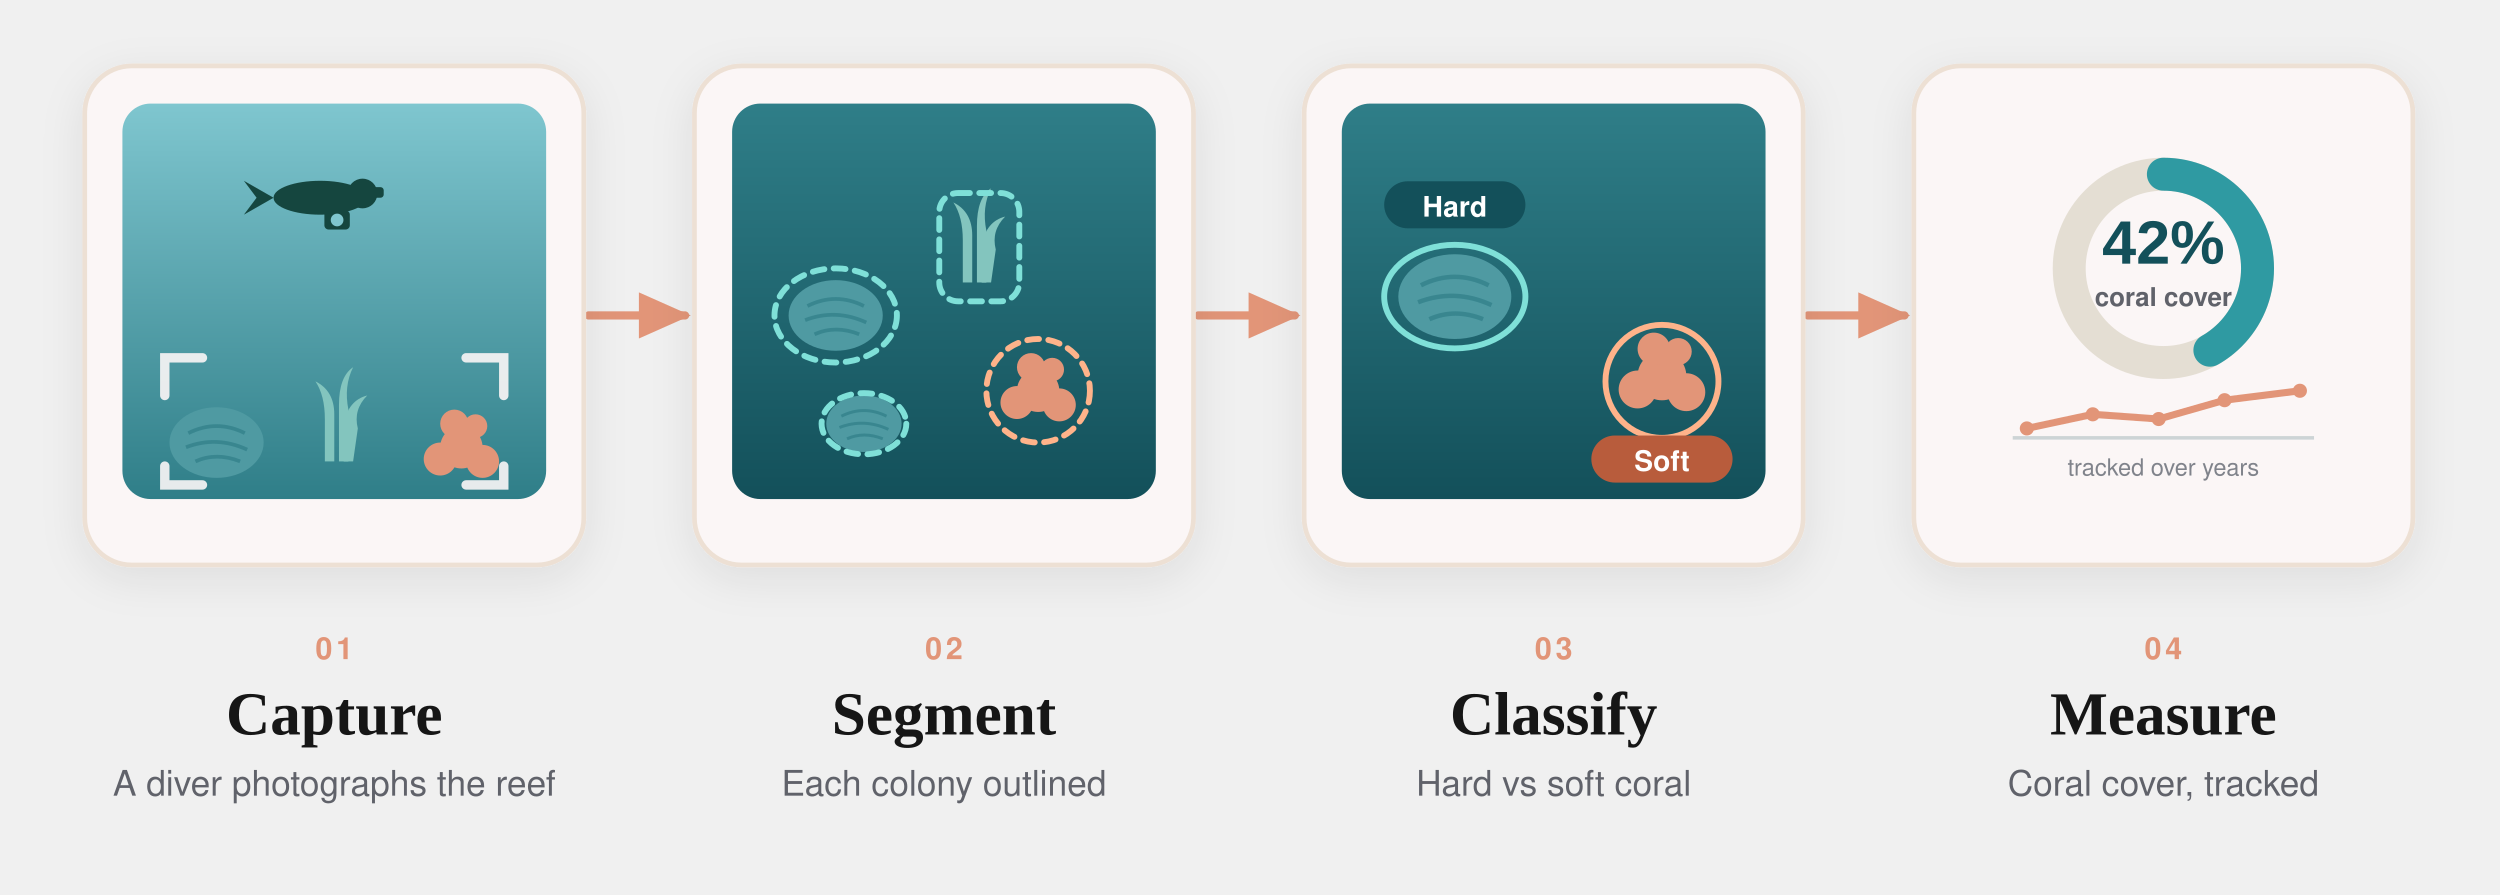
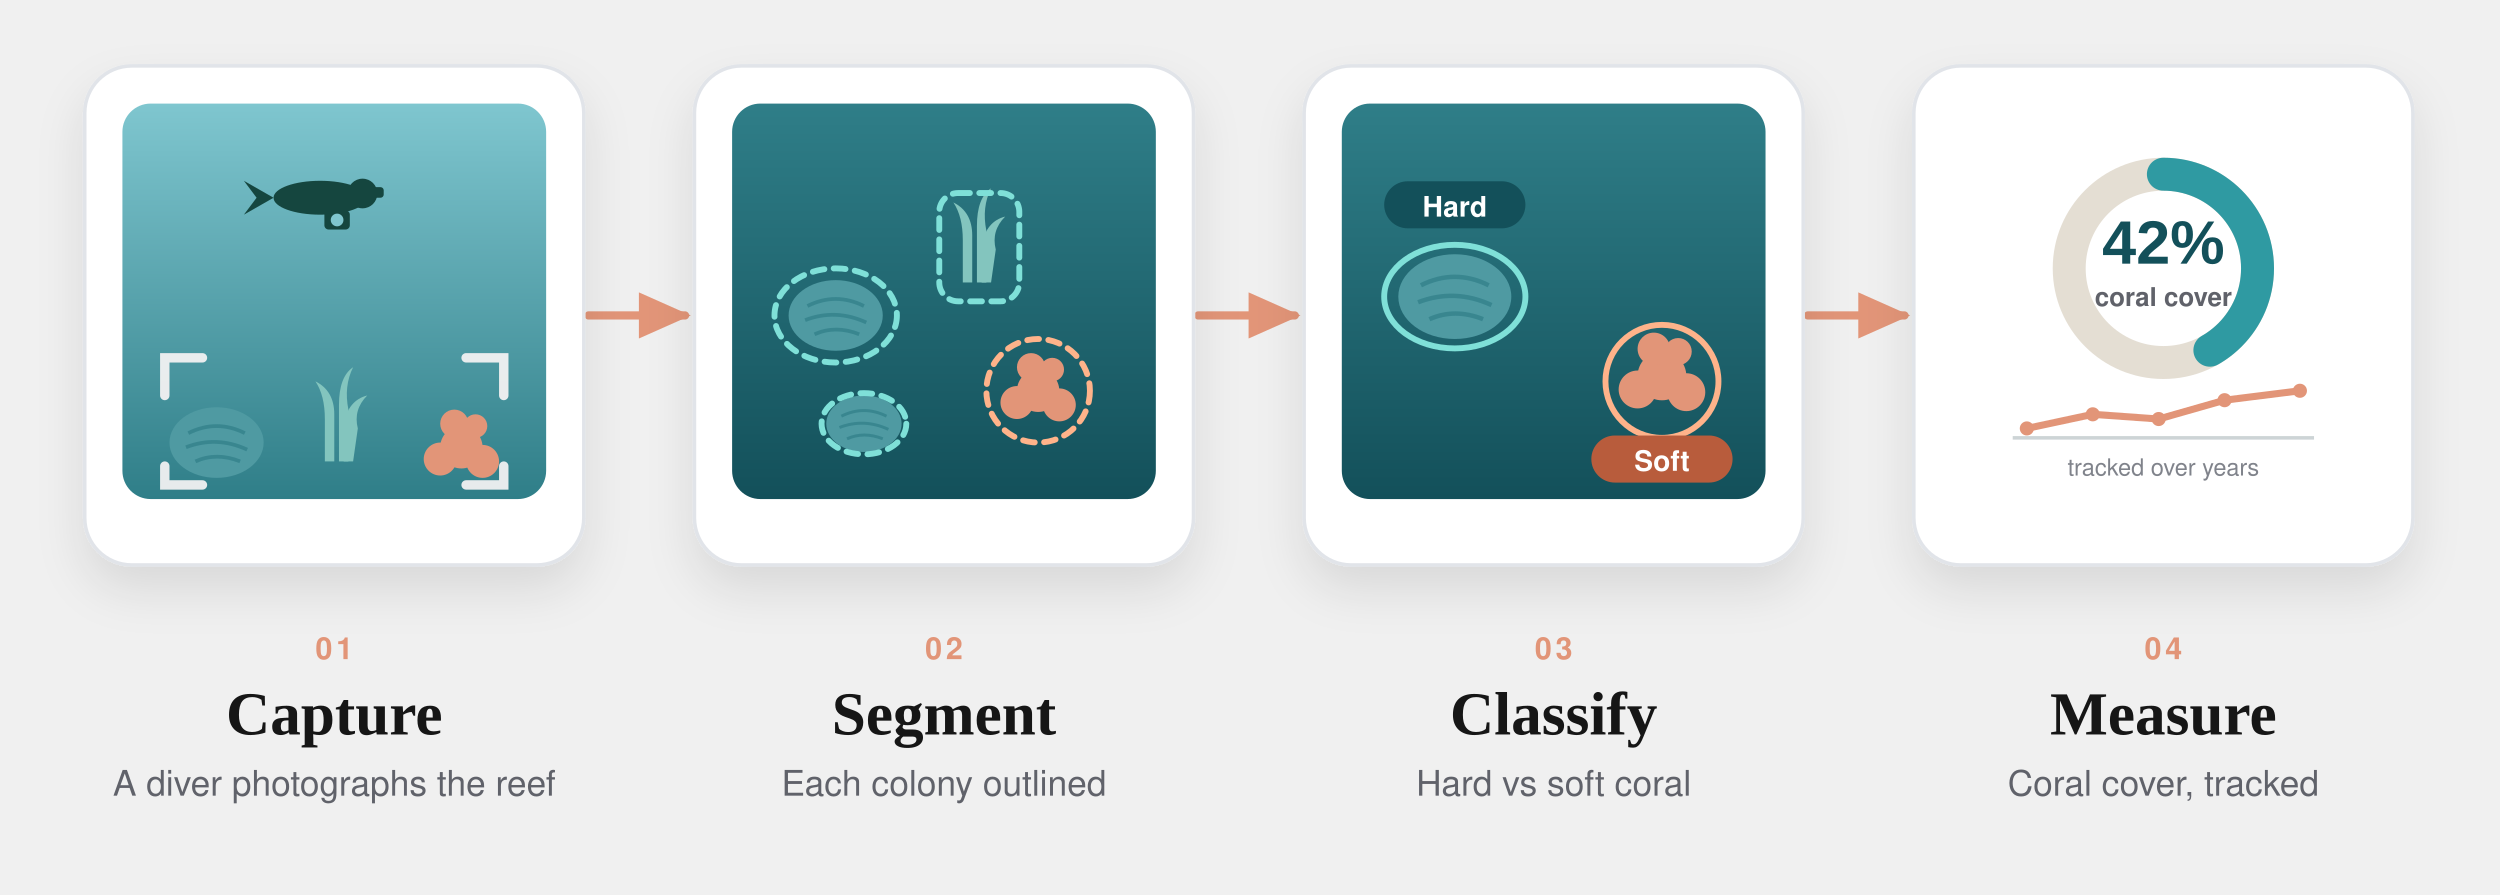
<svg xmlns="http://www.w3.org/2000/svg" viewBox="0 0 1062 380" font-family="Mulish, Helvetica, Arial, sans-serif">
  <defs>
    <linearGradient id="water" x1="0" y1="0" x2="0" y2="1">
      <stop offset="0%" stop-color="#7fc6cf" />
      <stop offset="100%" stop-color="#2f7e88" />
    </linearGradient>
    <linearGradient id="deep" x1="0" y1="0" x2="0" y2="1">
      <stop offset="0%" stop-color="#2f7e88" />
      <stop offset="100%" stop-color="#13505a" />
    </linearGradient>
    <marker id="arrow" viewBox="0 0 10 10" refX="8" refY="5" markerWidth="7" markerHeight="7" orient="auto-start-reverse">
      <path d="M0 1 L9 5 L0 9 Z" fill="#e29578" />
    </marker>
    <filter id="cardshadow" x="-20%" y="-20%" width="140%" height="150%">
-       <feDropShadow dx="0" dy="5" stdDeviation="9" flood-color="#1c2b28" flood-opacity="0.08" />
+       <feDropShadow dx="0" dy="10" stdDeviation="10" flood-color="#000000" flood-opacity="0.10" />
    </filter>
    <style>
    .title { font-family: Newsreader, Georgia, 'Times New Roman', serif; font-size: 26px; font-weight: 600; fill: #161616; }
    .desc  { font-size: 15px; fill: #60626a; }
    .step  { font-size: 13px; font-weight: 700; letter-spacing: 0.12em; fill: #e29578; }
    .chip  { font-size: 12px; font-weight: 700; fill: #fff; }
    .swim  { transform-box: fill-box; transform-origin: 50% 50%; animation: swim 5s ease-in-out infinite; }
    .sway  { transform-box: fill-box; transform-origin: 50% 100%; animation: sway 3.4s ease-in-out infinite; }
    .mask  { animation: maskp 2.6s ease-in-out infinite; } .m2{animation-delay:-0.8s} .m3{animation-delay:-1.6s}
    .ring  { transform-box: fill-box; transform-origin: 50% 50%; animation: dash 2.4s linear infinite; }
    @keyframes swim { 0%,100%{transform:translate(-6px,0)} 50%{transform:translate(6px,-3px)} }
    @keyframes sway { 0%,100%{transform:rotate(-4deg)} 50%{transform:rotate(4deg)} }
    @keyframes maskp { 0%,100%{opacity:0.5} 50%{opacity:1} }
    @keyframes dash { to { stroke-dashoffset: -16; } }
    @media (prefers-reduced-motion: reduce) { * { animation: none !important; } }
  </style>
    <g id="hardBoulder">
      <ellipse cx="0" cy="0" rx="20" ry="15" fill="#4f9aa2" />
      <g stroke="#2f7e88" stroke-width="1.6" fill="none" opacity="0.7">
        <path d="M-12 -4 Q0 -10 12 -4" />
        <path d="M-13 2 Q0 -3 13 3" />
        <path d="M-9 8 Q0 4 10 8" />
      </g>
    </g>
    <g id="hardBranch">
      <g fill="#83c5be">
        <path d="M-2 14 L-2 -6 Q-2 -16 -10 -20 Q-6 -14 -6 -4 L-6 14 Z" />
        <path d="M0 14 L0 -10 Q0 -22 6 -26 Q2 -18 4 -8 L4 14 Z" />
        <path d="M2 14 L2 -2 Q4 -12 12 -14 Q6 -8 8 0 L6 14 Z" />
      </g>
    </g>
    <g id="softCoral">
      <g class="sway" fill="#e29578">
        <circle cx="0" cy="-2" r="9" />
        <circle cx="-9" cy="3" r="7" />
        <circle cx="9" cy="4" r="7" />
        <circle cx="-3" cy="-12" r="6" />
        <circle cx="6" cy="-11" r="5" />
      </g>
    </g>
    <g id="diver" fill="#15463f">
      <ellipse cx="0" cy="0" rx="22" ry="8" />
      <circle cx="20" cy="-2" r="7" />
      <rect x="24" y="-5" width="6" height="5" rx="1.5" />
      <path d="M-22 0 L-36 -8 L-30 0 L-36 8 Z" />
      <rect x="2" y="6" width="12" height="9" rx="2" />
      <circle cx="8" cy="10.5" r="3" fill="#7fc6cf" />
    </g>
  </defs>
  <g stroke="#e29578" stroke-width="3.5" fill="none" stroke-linecap="round">
    <line x1="250" y1="134" x2="291" y2="134" marker-end="url(#arrow)" />
    <line x1="509" y1="134" x2="550" y2="134" marker-end="url(#arrow)" />
    <line x1="768" y1="134" x2="809" y2="134" marker-end="url(#arrow)" />
  </g>
-   <rect x="36" y="28" width="212" height="212" rx="20" fill="#fbf6f6" stroke="#ede0d4" stroke-width="2" filter="url(#cardshadow)" />
+   <rect x="36" y="28" width="212" height="212" rx="20" fill="#ffffff" stroke="#e1e4e9" stroke-width="1.5" filter="url(#cardshadow)" />
  <g transform="translate(142,128)">
    <clipPath id="c1">
      <rect x="-90" y="-84" width="180" height="168" rx="12" />
    </clipPath>
    <g clip-path="url(#c1)">
      <rect x="-90" y="-84" width="180" height="168" fill="url(#water)" />
      <g transform="translate(-50,60)">
        <use href="#hardBoulder" />
      </g>
      <g transform="translate(2,54)">
        <use href="#hardBranch" />
      </g>
      <g transform="translate(54,64)">
        <use href="#softCoral" />
      </g>
      <g class="swim">
        <g transform="translate(-6,-44) scale(0.9)">
          <use href="#diver" />
        </g>
      </g>
      <g stroke="#fbf6f6" stroke-width="4" fill="none" stroke-linecap="round" opacity="0.9">
        <path d="M-72 40 L-72 24 L-56 24" />
        <path d="M56 24 L72 24 L72 40" />
        <path d="M-72 70 L-72 78 L-56 78" />
        <path d="M56 78 L72 78 L72 70" />
      </g>
    </g>
  </g>
  <text class="step" x="142" y="280" text-anchor="middle">01</text>
  <text class="title" x="142" y="312" text-anchor="middle">Capture</text>
  <text class="desc" x="142" y="338" text-anchor="middle">A diver photographs the reef</text>
-   <rect x="295" y="28" width="212" height="212" rx="20" fill="#fbf6f6" stroke="#ede0d4" stroke-width="2" filter="url(#cardshadow)" />
+   <rect x="295" y="28" width="212" height="212" rx="20" fill="#ffffff" stroke="#e1e4e9" stroke-width="1.5" filter="url(#cardshadow)" />
  <g transform="translate(401,128)">
    <clipPath id="c2">
      <rect x="-90" y="-84" width="180" height="168" rx="12" />
    </clipPath>
    <g clip-path="url(#c2)">
      <rect x="-90" y="-84" width="180" height="168" fill="url(#deep)" />
      <g transform="translate(-46,6)">
        <use href="#hardBoulder" />
      </g>
      <g transform="translate(14,-22)">
        <use href="#hardBranch" />
      </g>
      <g transform="translate(40,40)">
        <use href="#softCoral" />
      </g>
      <g transform="translate(-34,52) scale(0.8)">
        <use href="#hardBoulder" />
      </g>
      <g fill="none" stroke-linecap="round">
        <ellipse class="mask" cx="-46" cy="6" rx="26" ry="20" stroke="#7fe0d8" stroke-width="2.5" stroke-dasharray="5 4" />
        <rect class="mask m2" x="-2" y="-46" width="34" height="46" rx="8" stroke="#7fe0d8" stroke-width="2.5" stroke-dasharray="5 4" />
        <circle class="mask m3" cx="40" cy="38" r="22" stroke="#ffb38a" stroke-width="2.5" stroke-dasharray="5 4" />
        <ellipse class="mask m2" cx="-34" cy="52" rx="18" ry="13" stroke="#7fe0d8" stroke-width="2.5" stroke-dasharray="5 4" />
      </g>
    </g>
  </g>
  <text class="step" x="401" y="280" text-anchor="middle">02</text>
  <text class="title" x="401" y="312" text-anchor="middle">Segment</text>
  <text class="desc" x="401" y="338" text-anchor="middle">Each colony outlined</text>
-   <rect x="554" y="28" width="212" height="212" rx="20" fill="#fbf6f6" stroke="#ede0d4" stroke-width="2" filter="url(#cardshadow)" />
+   <rect x="554" y="28" width="212" height="212" rx="20" fill="#ffffff" stroke="#e1e4e9" stroke-width="1.5" filter="url(#cardshadow)" />
  <g transform="translate(660,128)">
    <clipPath id="c3">
      <rect x="-90" y="-84" width="180" height="168" rx="12" />
    </clipPath>
    <g clip-path="url(#c3)">
      <rect x="-90" y="-84" width="180" height="168" fill="url(#deep)" />
    </g>
    <g transform="translate(-42,-2) scale(1.2)">
      <use href="#hardBoulder" />
    </g>
    <ellipse cx="-42" cy="-2" rx="30" ry="22" fill="none" stroke="#7fe0d8" stroke-width="2.5" />
    <g transform="translate(-42,-40)">
      <rect x="-30" y="-11" width="60" height="20" rx="10" fill="#13505a" />
      <text class="chip" x="0" y="4" text-anchor="middle">Hard</text>
    </g>
    <g transform="translate(46,34) scale(1.15)">
      <use href="#softCoral" />
    </g>
    <circle cx="46" cy="34" r="24" fill="none" stroke="#ffb38a" stroke-width="2.5" />
    <g transform="translate(46,68)">
      <rect x="-30" y="-11" width="60" height="20" rx="10" fill="#b85c3c" />
      <text class="chip" x="0" y="4" text-anchor="middle">Soft</text>
    </g>
  </g>
  <text class="step" x="660" y="280" text-anchor="middle">03</text>
  <text class="title" x="660" y="312" text-anchor="middle">Classify</text>
  <text class="desc" x="660" y="338" text-anchor="middle">Hard vs soft coral</text>
-   <rect x="813" y="28" width="212" height="212" rx="20" fill="#fbf6f6" stroke="#ede0d4" stroke-width="2" filter="url(#cardshadow)" />
+   <rect x="813" y="28" width="212" height="212" rx="20" fill="#ffffff" stroke="#e1e4e9" stroke-width="1.5" filter="url(#cardshadow)" />
  <g transform="translate(919,128)">
    <g transform="translate(0,-14)">
      <circle r="40" fill="none" stroke="#e4ded3" stroke-width="14" />
      <circle class="ring" r="40" fill="none" stroke="#2f9aa2" stroke-width="14" stroke-linecap="round" stroke-dasharray="105 251" transform="rotate(-90)" />
      <text x="0" y="-2" text-anchor="middle" font-size="26" font-weight="800" fill="#13505a" font-family="Mulish, Arial, sans-serif">42%</text>
      <text x="0" y="16" text-anchor="middle" font-size="11" font-weight="700" fill="#60626a">coral cover</text>
    </g>
    <g transform="translate(0,52)">
      <g stroke="#cdd4d6" stroke-width="1.5">
        <line x1="-64" y1="6" x2="64" y2="6" />
      </g>
      <polyline points="-58,2 -30,-4 -2,-2 26,-10 58,-14" fill="none" stroke="#e29578" stroke-width="3" stroke-linecap="round" stroke-linejoin="round" />
      <g fill="#e29578">
        <circle cx="-58" cy="2" r="3" />
        <circle cx="-30" cy="-4" r="3" />
        <circle cx="-2" cy="-2" r="3" />
        <circle cx="26" cy="-10" r="3" />
        <circle cx="58" cy="-14" r="3" />
      </g>
      <text x="0" y="22" text-anchor="middle" font-size="10" fill="#80838b">tracked over years</text>
    </g>
  </g>
  <text class="step" x="919" y="280" text-anchor="middle">04</text>
  <text class="title" x="919" y="312" text-anchor="middle">Measure</text>
  <text class="desc" x="919" y="338" text-anchor="middle">Coral cover, tracked</text>
</svg>
